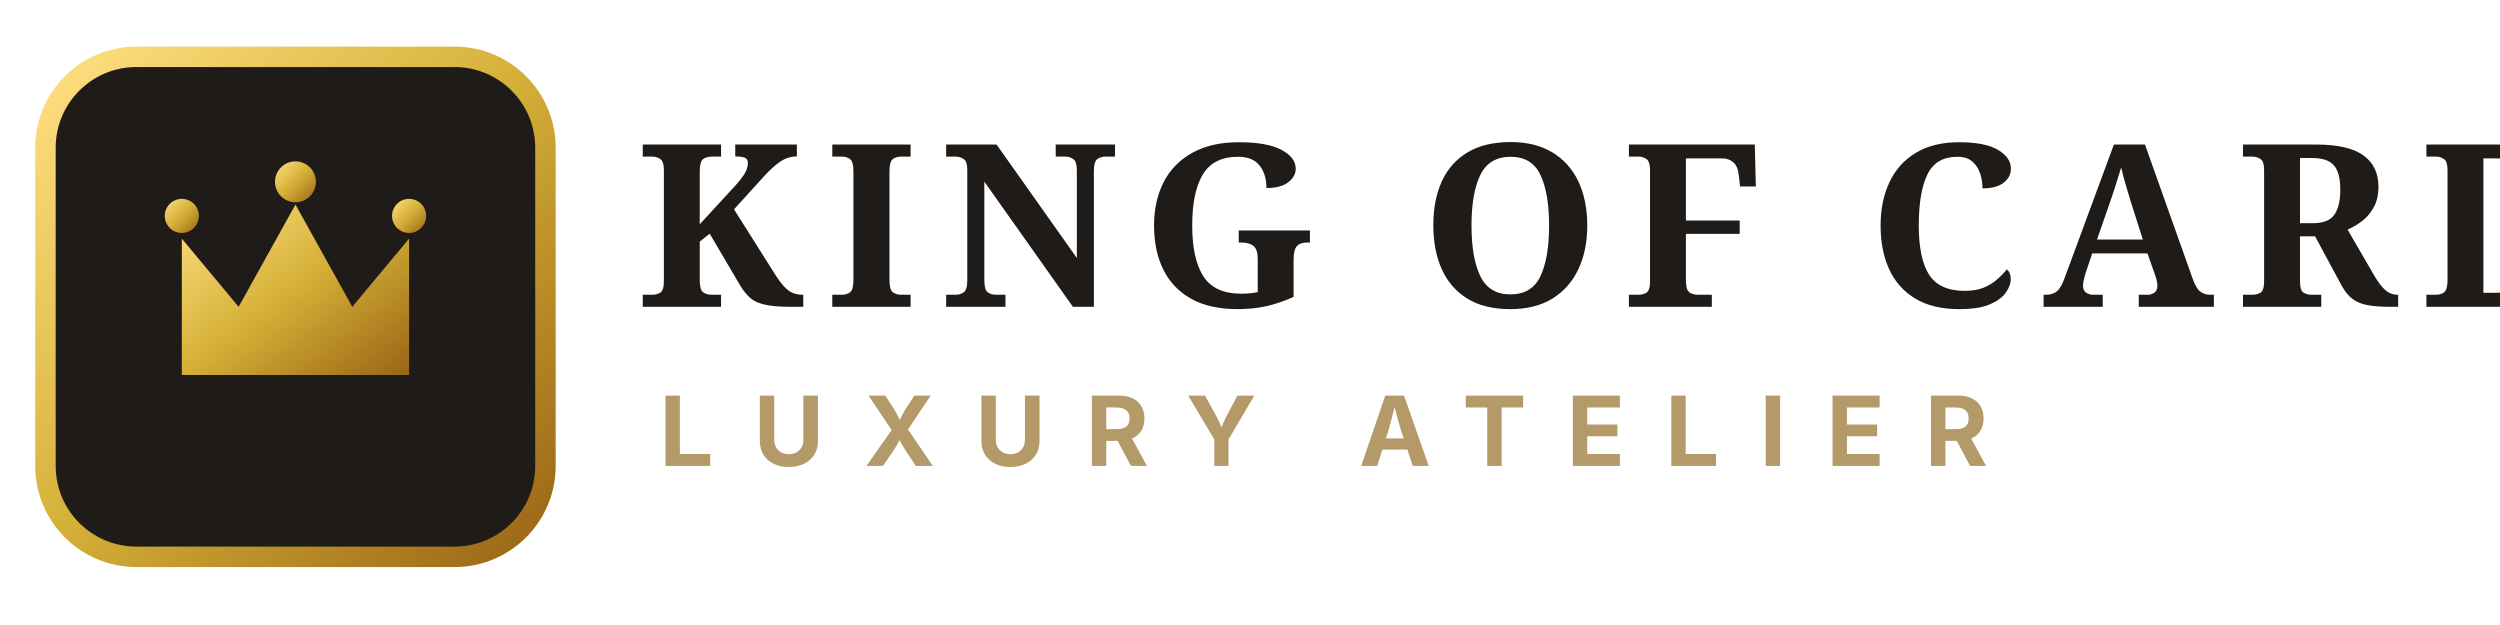
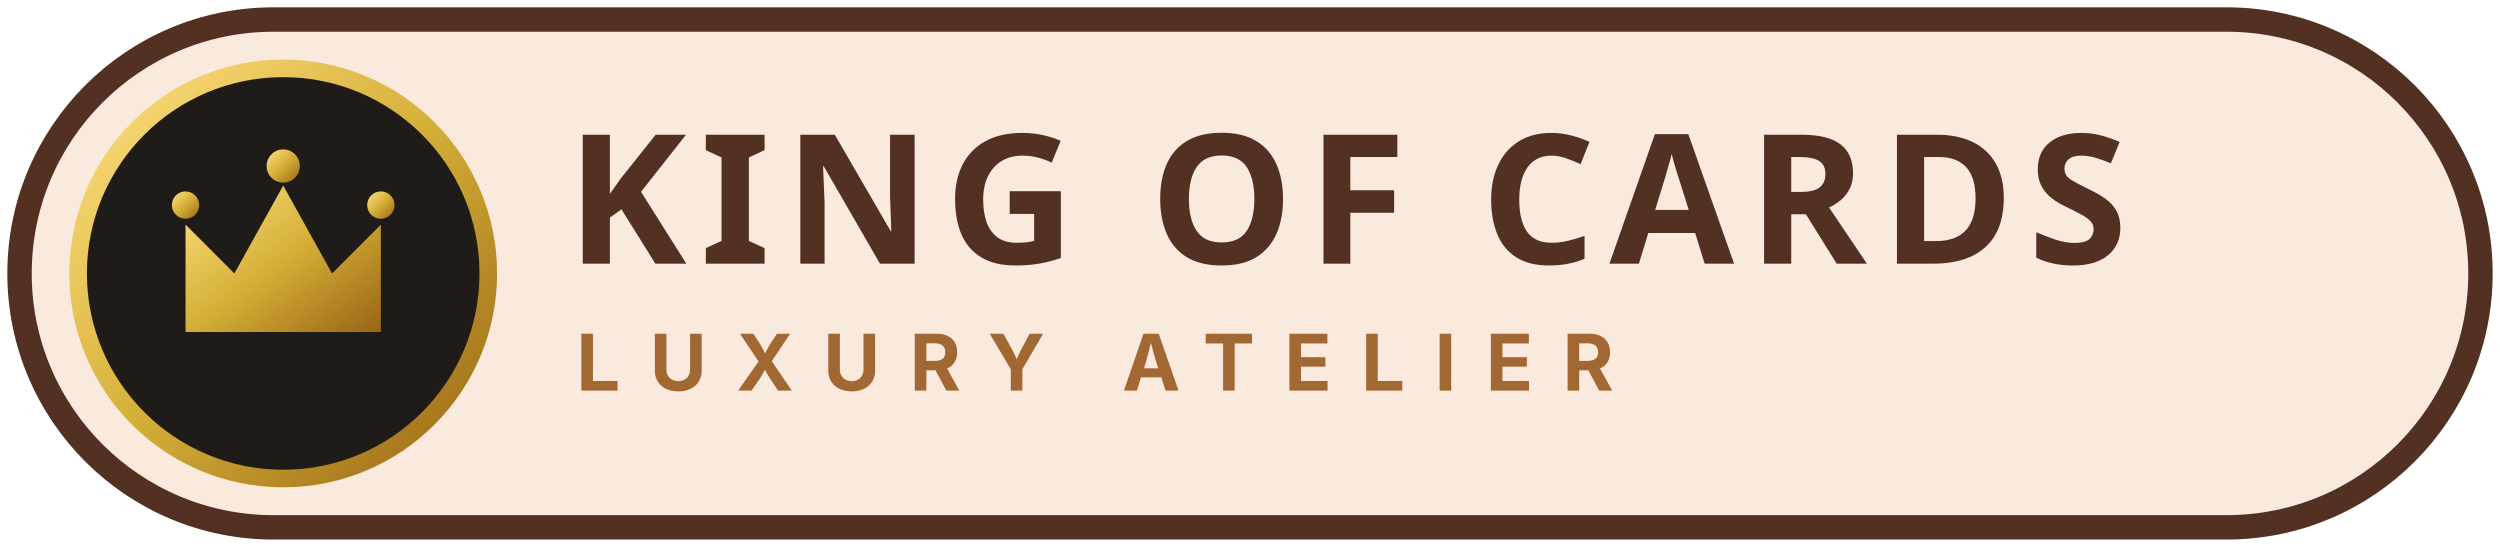
- <svg xmlns="http://www.w3.org/2000/svg" width="220" height="55" viewBox="0 0 220 55" fill="none">
+ <svg xmlns="http://www.w3.org/2000/svg" width="256" height="56" viewBox="0 0 256 56" fill="none">
  <defs>
    <linearGradient id="goldGrad" x1="0%" y1="0%" x2="100%" y2="100%">
      <stop offset="0%" stop-color="#FFE082" />
      <stop offset="50%" stop-color="#D4AF37" />
      <stop offset="100%" stop-color="#996515" />
    </linearGradient>
  </defs>
-   <g transform="translate(4, 5)">
-     <rect x="0" y="0" width="44" height="44" rx="8" fill="#1F1B19" stroke="url(#goldGrad)" stroke-width="1.8" />
-     <path d="M12 28 L12 16 L17 22 L22 13 L27 22 L32 16 L32 28 Z" fill="url(#goldGrad)" />
-     <circle cx="22" cy="11" r="1.8" fill="url(#goldGrad)" />
-     <circle cx="12" cy="14" r="1.5" fill="url(#goldGrad)" />
-     <circle cx="32" cy="14" r="1.5" fill="url(#goldGrad)" />
-     <line x1="12" y1="31" x2="32" y2="31" stroke="url(#goldGrad)" stroke-width="2" stroke-linecap="round" />
+   <rect x="2" y="2" width="252" height="52" rx="26" fill="#FAEADE" stroke="#523122" stroke-width="2.5" />
+   <g transform="translate(8, 7)">
+     <rect x="0" y="0" width="42" height="42" rx="21" fill="#1F1B19" stroke="url(#goldGrad)" stroke-width="1.8" />
+     <path d="M11 27 L11 16 L16 21 L21 12 L26 21 L31 16 L31 27 Z" fill="url(#goldGrad)" />
+     <circle cx="21" cy="10" r="1.7" fill="url(#goldGrad)" />
+     <circle cx="11" cy="14" r="1.4" fill="url(#goldGrad)" />
+     <circle cx="31" cy="14" r="1.4" fill="url(#goldGrad)" />
+     <line x1="11" y1="30" x2="31" y2="30" stroke="url(#goldGrad)" stroke-width="2" stroke-linecap="round" />
  </g>
-   <text x="56" y="27" font-family="'Instrument Serif', Georgia, serif" font-size="20" font-weight="700" letter-spacing="2" fill="#1F1B19">KING OF CARDS</text>
-   <text x="58" y="41" font-family="-apple-system, BlinkMacSystemFont, sans-serif" font-size="8.5" font-weight="700" letter-spacing="3.5" fill="#B49A68">LUXURY ATELIER</text>
+   <text x="58" y="27" font-family="Antonio, Georgia, sans-serif" font-size="18.5" font-weight="700" letter-spacing="1.4" fill="#523122">KING OF CARDS</text>
+   <text x="59" y="40" font-family="ProximaNova, -apple-system, BlinkMacSystemFont, sans-serif" font-size="8" font-weight="700" letter-spacing="3" fill="#A26833">LUXURY ATELIER</text>
</svg>
